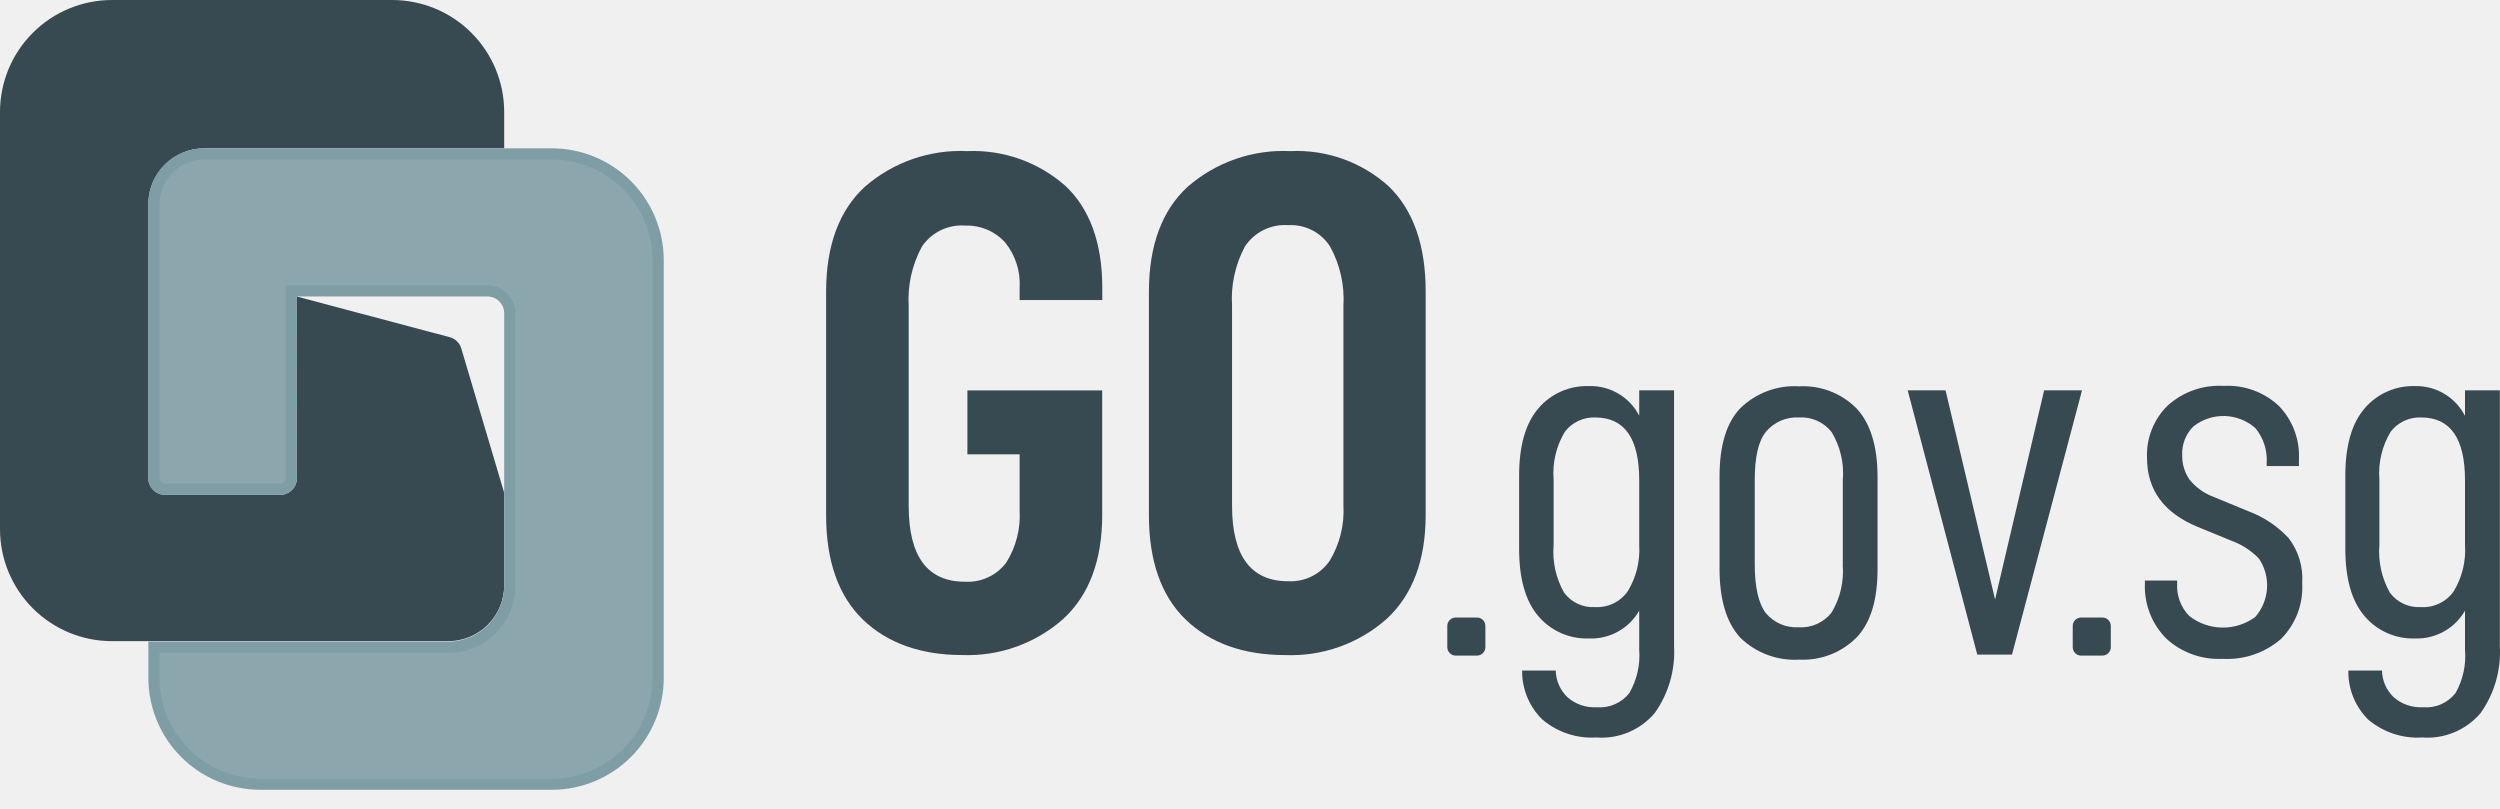
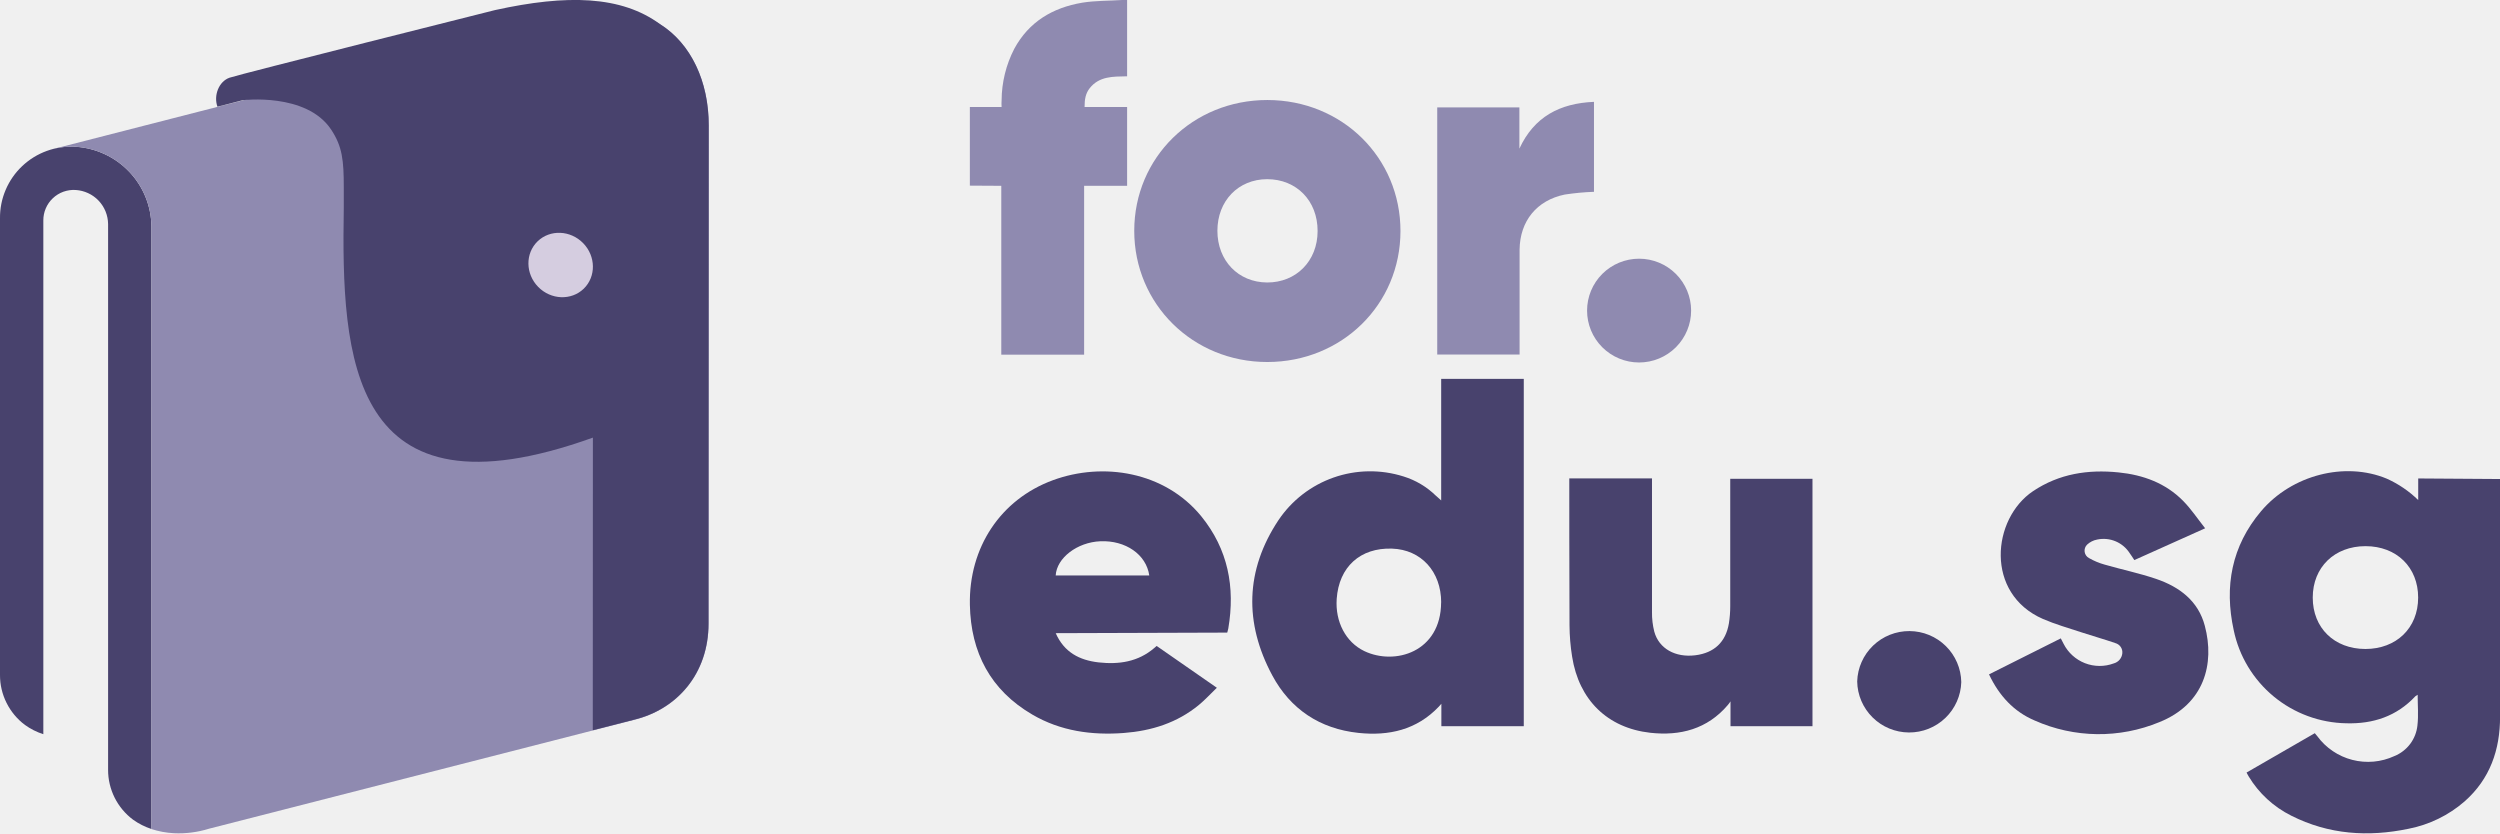
- <svg xmlns="http://www.w3.org/2000/svg" width="99" height="32" viewBox="0 0 99 32" fill="none">
-   <path d="M11.745 11.741L17.823 13.356C17.928 13.387 18.024 13.444 18.101 13.522C18.179 13.599 18.236 13.695 18.267 13.8L19.966 19.517V23.172C19.966 23.761 19.733 24.325 19.317 24.741C18.901 25.157 18.336 25.39 17.748 25.39H4.437C3.26 25.39 2.132 24.923 1.3 24.091C0.467 23.259 0 22.131 0 20.954L0 4.436C0 3.259 0.467 2.131 1.3 1.299C2.132 0.467 3.26 0 4.437 0L15.53 0C16.706 0 17.835 0.467 18.667 1.299C19.499 2.131 19.966 3.259 19.966 4.436V5.873H8.093C7.505 5.873 6.94 6.107 6.524 6.523C6.108 6.938 5.875 7.503 5.875 8.091V18.932C5.875 19.108 5.945 19.277 6.07 19.402C6.194 19.527 6.364 19.597 6.54 19.597H11.092C11.269 19.597 11.438 19.527 11.563 19.402C11.688 19.277 11.758 19.108 11.758 18.932L11.745 11.741Z" fill="#384A51" />
-   <path d="M21.839 5.873H8.084C7.496 5.873 6.932 6.106 6.516 6.522C6.099 6.938 5.866 7.502 5.866 8.09V18.931C5.866 19.108 5.936 19.277 6.061 19.402C6.185 19.527 6.355 19.597 6.531 19.597H11.092C11.269 19.597 11.438 19.527 11.563 19.402C11.688 19.277 11.758 19.108 11.758 18.931V11.741H19.301C19.39 11.741 19.477 11.759 19.559 11.793C19.64 11.827 19.714 11.877 19.776 11.941C19.838 12.004 19.887 12.079 19.92 12.161C19.952 12.243 19.968 12.331 19.966 12.42V23.19C19.966 23.778 19.733 24.342 19.317 24.758C18.901 25.174 18.336 25.408 17.748 25.408H5.875V26.84C5.875 28.017 6.342 29.145 7.174 29.977C8.006 30.809 9.135 31.276 10.312 31.276H21.848C23.024 31.276 24.153 30.809 24.985 29.977C25.817 29.145 26.285 28.017 26.285 26.84V10.308C26.285 9.132 25.817 8.004 24.985 7.172C24.153 6.34 23.024 5.873 21.848 5.873H21.839Z" fill="#7F9DA5" />
-   <path d="M10.312 30.837H21.848C22.907 30.837 23.923 30.417 24.672 29.668C25.42 28.919 25.841 27.904 25.841 26.845V10.309C25.841 9.25 25.42 8.234 24.672 7.486C23.923 6.737 22.907 6.316 21.848 6.316H8.093C7.622 6.316 7.171 6.503 6.838 6.836C6.505 7.169 6.318 7.62 6.318 8.091V18.932C6.318 18.991 6.342 19.047 6.383 19.088C6.425 19.13 6.481 19.153 6.54 19.153H11.093C11.151 19.153 11.208 19.13 11.249 19.088C11.291 19.047 11.314 18.991 11.314 18.932V11.298H19.301C19.448 11.298 19.593 11.327 19.729 11.383C19.864 11.44 19.987 11.523 20.09 11.627C20.193 11.732 20.275 11.855 20.33 11.992C20.385 12.128 20.412 12.273 20.41 12.42V23.19C20.41 23.896 20.13 24.573 19.631 25.072C19.131 25.571 18.454 25.851 17.748 25.851H6.318V26.841C6.318 27.365 6.421 27.885 6.621 28.37C6.821 28.855 7.116 29.295 7.486 29.666C7.857 30.038 8.298 30.332 8.782 30.533C9.267 30.734 9.787 30.837 10.312 30.837Z" fill="#8CA6AD" />
-   <path d="M38.309 5.984C36.824 5.914 35.37 6.419 34.249 7.395C33.233 8.326 32.714 9.723 32.714 11.546V20.405C32.714 22.21 33.202 23.598 34.165 24.53C35.128 25.461 36.454 25.94 38.109 25.94C39.574 25.994 41.004 25.483 42.102 24.512C43.127 23.572 43.647 22.188 43.647 20.405V15.459H38.309V17.991H40.377V20.209C40.421 20.942 40.233 21.67 39.84 22.29C39.649 22.539 39.4 22.738 39.115 22.868C38.829 22.998 38.516 23.055 38.202 23.035C36.725 23.035 35.984 22.028 35.984 20.036V12.114C35.936 11.295 36.119 10.479 36.512 9.759C36.699 9.483 36.955 9.262 37.255 9.117C37.555 8.972 37.888 8.909 38.22 8.934C38.514 8.923 38.806 8.976 39.077 9.088C39.348 9.201 39.591 9.371 39.791 9.586C40.209 10.095 40.418 10.743 40.377 11.4V11.883H43.651V11.4C43.651 9.626 43.154 8.255 42.178 7.35C41.112 6.414 39.726 5.925 38.309 5.984Z" fill="#384A51" />
-   <path d="M51.097 5.984C49.611 5.913 48.154 6.418 47.032 7.395C46.016 8.326 45.497 9.724 45.497 11.547V20.405C45.497 22.21 45.985 23.599 46.948 24.53C47.911 25.462 49.237 25.941 50.892 25.941C52.365 26 53.804 25.489 54.908 24.512C55.933 23.572 56.456 22.188 56.456 20.405V11.533C56.456 9.71 55.964 8.313 54.992 7.377C53.929 6.417 52.528 5.916 51.097 5.984ZM51.008 23.017C49.53 23.017 48.789 22.011 48.789 20.019V12.114C48.736 11.297 48.913 10.481 49.3 9.759C49.486 9.477 49.744 9.251 50.048 9.103C50.351 8.955 50.689 8.89 51.026 8.916C51.349 8.899 51.671 8.968 51.959 9.115C52.247 9.262 52.491 9.483 52.667 9.755C53.065 10.475 53.25 11.293 53.2 12.114V20.019C53.243 20.79 53.051 21.555 52.65 22.215C52.469 22.475 52.225 22.686 51.941 22.826C51.657 22.966 51.342 23.032 51.026 23.017H51.008Z" fill="#384A51" />
-   <path d="M60.276 26.552H61.608C61.611 26.75 61.654 26.947 61.734 27.128C61.814 27.311 61.93 27.475 62.074 27.612C62.391 27.89 62.806 28.031 63.227 28.007C63.473 28.028 63.72 27.988 63.946 27.889C64.173 27.791 64.371 27.638 64.523 27.443C64.823 26.924 64.959 26.325 64.913 25.727V24.183C64.713 24.533 64.42 24.82 64.067 25.014C63.714 25.208 63.315 25.301 62.912 25.283C62.534 25.295 62.158 25.222 61.812 25.068C61.467 24.914 61.16 24.685 60.916 24.396C60.41 23.805 60.157 22.917 60.157 21.735V18.838C60.157 17.655 60.41 16.768 60.916 16.177C61.16 15.888 61.467 15.658 61.812 15.505C62.158 15.351 62.534 15.277 62.912 15.289C63.322 15.275 63.728 15.377 64.083 15.585C64.437 15.792 64.725 16.096 64.913 16.46V15.458H66.293V25.598C66.343 26.537 66.074 27.466 65.53 28.233C65.249 28.567 64.892 28.829 64.489 28.998C64.086 29.167 63.649 29.238 63.214 29.204C62.438 29.252 61.673 28.997 61.08 28.495C60.821 28.242 60.616 27.94 60.478 27.606C60.34 27.272 60.271 26.913 60.276 26.552ZM64.913 21.57V19.02C64.913 17.361 64.333 16.532 63.174 16.532C62.942 16.522 62.711 16.569 62.501 16.668C62.291 16.766 62.108 16.914 61.967 17.099C61.624 17.672 61.469 18.337 61.523 19.002V21.57C61.467 22.232 61.612 22.896 61.94 23.473C62.081 23.662 62.267 23.813 62.481 23.912C62.695 24.011 62.93 24.056 63.165 24.041C63.417 24.055 63.668 24.004 63.895 23.894C64.121 23.784 64.316 23.618 64.461 23.411C64.796 22.858 64.954 22.216 64.913 21.57Z" fill="#384A51" />
-   <path d="M68.094 22.524V18.86C68.094 17.63 68.371 16.729 68.924 16.159C69.231 15.861 69.597 15.63 69.998 15.482C70.399 15.334 70.827 15.271 71.254 15.298C71.674 15.276 72.095 15.344 72.487 15.497C72.88 15.65 73.235 15.884 73.53 16.185C74.074 16.777 74.348 17.674 74.351 18.878V22.542C74.351 23.757 74.077 24.654 73.53 25.234C73.234 25.534 72.879 25.768 72.487 25.921C72.094 26.074 71.674 26.142 71.254 26.121C70.827 26.147 70.399 26.084 69.998 25.936C69.597 25.788 69.231 25.558 68.924 25.261C68.371 24.666 68.094 23.754 68.094 22.524ZM72.975 22.36V19.02C73.033 18.352 72.878 17.682 72.531 17.108C72.378 16.914 72.18 16.761 71.954 16.66C71.729 16.56 71.482 16.516 71.236 16.531C70.989 16.517 70.743 16.561 70.516 16.66C70.289 16.758 70.089 16.909 69.931 17.099C69.625 17.476 69.488 18.115 69.488 19.02V22.36C69.488 23.247 69.639 23.908 69.931 24.285C70.09 24.472 70.29 24.62 70.516 24.717C70.741 24.813 70.987 24.855 71.231 24.839C71.478 24.855 71.725 24.811 71.95 24.71C72.176 24.61 72.374 24.456 72.527 24.263C72.872 23.691 73.027 23.025 72.971 22.36H72.975Z" fill="#384A51" />
-   <path d="M77.044 15.457L79.005 23.739L80.948 15.457H82.448L79.675 25.921H78.3L75.544 15.457H77.044Z" fill="#384A51" />
-   <path d="M84.938 23.11V22.99H86.215V23.11C86.202 23.346 86.238 23.582 86.321 23.804C86.404 24.026 86.533 24.227 86.699 24.396C87.07 24.685 87.525 24.845 87.995 24.852C88.465 24.86 88.924 24.713 89.304 24.436C89.581 24.121 89.747 23.723 89.774 23.304C89.801 22.885 89.689 22.469 89.454 22.12C89.148 21.804 88.773 21.561 88.359 21.411L87.027 20.865C85.69 20.312 85.022 19.401 85.022 18.133C85.005 17.748 85.069 17.365 85.211 17.007C85.352 16.649 85.567 16.326 85.843 16.057C86.143 15.787 86.493 15.58 86.874 15.447C87.255 15.313 87.659 15.257 88.061 15.281C88.459 15.259 88.857 15.318 89.231 15.454C89.605 15.589 89.948 15.799 90.24 16.07C90.511 16.351 90.723 16.684 90.86 17.05C90.997 17.415 91.058 17.805 91.038 18.195V18.457H89.761V18.337C89.793 17.837 89.635 17.344 89.317 16.957C88.981 16.658 88.55 16.488 88.101 16.474C87.651 16.462 87.212 16.607 86.859 16.886C86.709 17.035 86.592 17.214 86.515 17.411C86.439 17.609 86.405 17.82 86.415 18.031C86.409 18.37 86.508 18.703 86.699 18.985C86.958 19.308 87.302 19.552 87.693 19.69L89.024 20.24C89.636 20.466 90.186 20.832 90.63 21.309C91.019 21.815 91.21 22.446 91.167 23.083C91.192 23.491 91.13 23.9 90.986 24.282C90.841 24.664 90.617 25.012 90.329 25.301C89.688 25.857 88.855 26.14 88.008 26.09C87.604 26.11 87.2 26.05 86.819 25.913C86.438 25.776 86.088 25.565 85.79 25.292C85.504 25.007 85.281 24.666 85.135 24.29C84.988 23.915 84.921 23.513 84.938 23.11Z" fill="#384A51" />
-   <path d="M92.995 26.552H94.326C94.33 26.75 94.373 26.946 94.453 27.128C94.533 27.31 94.648 27.475 94.792 27.612C95.11 27.889 95.524 28.03 95.946 28.007C96.191 28.028 96.439 27.988 96.665 27.889C96.891 27.791 97.089 27.638 97.241 27.443C97.535 26.922 97.665 26.323 97.614 25.727V24.183C97.415 24.53 97.125 24.816 96.776 25.009C96.426 25.203 96.03 25.298 95.631 25.283C95.252 25.295 94.876 25.222 94.531 25.068C94.185 24.914 93.878 24.685 93.634 24.396C93.128 23.805 92.875 22.917 92.875 21.735V18.838C92.875 17.655 93.128 16.768 93.634 16.177C93.878 15.888 94.185 15.658 94.531 15.505C94.876 15.351 95.252 15.277 95.631 15.289C96.039 15.279 96.442 15.384 96.793 15.593C97.144 15.802 97.428 16.106 97.614 16.469V15.458H98.994V25.598C99.045 26.537 98.778 27.465 98.235 28.233C97.953 28.567 97.595 28.829 97.192 28.998C96.788 29.167 96.351 29.237 95.915 29.204C95.138 29.252 94.374 28.997 93.78 28.495C93.525 28.241 93.323 27.938 93.188 27.604C93.053 27.27 92.988 26.912 92.995 26.552ZM97.614 21.57V19.02C97.614 17.361 97.037 16.531 95.875 16.531C95.643 16.522 95.412 16.569 95.202 16.667C94.992 16.766 94.808 16.914 94.668 17.099C94.325 17.672 94.17 18.337 94.224 19.002V21.57C94.169 22.232 94.315 22.895 94.641 23.473C94.782 23.662 94.968 23.813 95.182 23.912C95.395 24.011 95.631 24.055 95.866 24.041C96.119 24.056 96.372 24.007 96.6 23.896C96.829 23.786 97.025 23.619 97.17 23.411C97.503 22.857 97.658 22.215 97.614 21.57Z" fill="#384A51" />
-   <path d="M58.489 24.454H57.645C57.462 24.454 57.313 24.603 57.313 24.786V25.629C57.313 25.813 57.462 25.962 57.645 25.962H58.489C58.672 25.962 58.821 25.813 58.821 25.629V24.786C58.821 24.603 58.672 24.454 58.489 24.454Z" fill="#384A51" />
-   <path d="M83.255 24.454H82.412C82.229 24.454 82.08 24.603 82.08 24.786V25.629C82.08 25.813 82.229 25.962 82.412 25.962H83.255C83.439 25.962 83.588 25.813 83.588 25.629V24.786C83.588 24.603 83.439 24.454 83.255 24.454Z" fill="#384A51" />
+ <svg xmlns="http://www.w3.org/2000/svg" width="123" height="41" viewBox="0 0 123 41" fill="none">
+   <g clip-path="url(#clip0)">
+     <path d="M55.805 11.357C55.805 7.747 58.688 4.918 62.358 4.921C66.028 4.924 68.904 7.753 68.903 11.368C68.901 14.984 66.02 17.81 62.352 17.811C58.683 17.813 55.804 14.956 55.805 11.357ZM64.826 11.357C64.826 9.88 63.789 8.816 62.347 8.816C60.926 8.816 59.896 9.883 59.896 11.354C59.896 12.824 60.923 13.892 62.344 13.898C63.766 13.903 64.826 12.845 64.826 11.368V11.357Z" fill="#8F8AB0" />
+     <path d="M53.339 17.45H49.263V9.142L47.717 9.133V5.263H49.279C49.271 5.153 49.271 5.042 49.279 4.931C49.285 4.05 49.498 3.183 49.903 2.399C50.622 1.07 51.794 0.379 53.241 0.133C53.889 0.027 54.556 0.043 55.213 -2.12763e-05C55.293 -0.005 55.374 -0.005 55.454 -2.12761e-05V3.755H55.416C54.76 3.768 54.083 3.747 53.614 4.338C53.413 4.595 53.361 4.877 53.361 5.263H55.454V9.14C55.331 9.14 53.339 9.14 53.339 9.14V17.45Z" fill="#8F8AB0" />
+     <path d="M78.424 9.437C77.942 9.454 77.462 9.499 76.985 9.572C75.61 9.855 74.782 10.872 74.764 12.276V17.444H70.712V5.284H74.754V7.313C75.479 5.74 76.747 5.082 78.424 5.011V9.437Z" fill="#8F8AB0" />
+     <path d="M83.203 15.281C83.203 15.958 82.933 16.607 82.453 17.086C81.973 17.565 81.322 17.834 80.643 17.834C79.964 17.834 79.313 17.565 78.833 17.086C78.353 16.607 78.084 15.958 78.084 15.281C78.084 14.604 78.353 13.955 78.833 13.476C79.313 12.997 79.964 12.728 80.643 12.728C81.322 12.728 81.973 12.997 82.453 13.476C82.933 13.955 83.203 14.604 83.203 15.281Z" fill="#8F8AB0" />
+     <path d="M110.531 38.009L113.888 36.073C113.939 36.134 113.978 36.175 114.011 36.221C114.432 36.796 115.041 37.208 115.733 37.386C116.424 37.564 117.157 37.498 117.805 37.198C118.114 37.073 118.382 36.866 118.582 36.6C118.781 36.334 118.904 36.019 118.938 35.688C118.995 35.201 118.949 34.702 118.949 34.182C118.908 34.203 118.87 34.228 118.834 34.257C117.918 35.24 116.761 35.621 115.445 35.586C114.136 35.564 112.874 35.099 111.866 34.266C110.858 33.433 110.164 32.283 109.899 31.005C109.427 28.851 109.796 26.863 111.245 25.151C112.76 23.36 115.38 22.7 117.426 23.549C118.001 23.806 118.526 24.163 118.976 24.603V23.54L123.003 23.568V35.266C123.003 36.89 122.51 38.325 121.256 39.431C120.472 40.113 119.521 40.577 118.499 40.776C116.511 41.19 114.573 41.06 112.734 40.133C111.863 39.7 111.134 39.028 110.632 38.196C110.6 38.149 110.577 38.091 110.531 38.009ZM116.375 31.93C117.904 31.93 118.972 30.897 118.973 29.403C118.975 27.909 117.912 26.871 116.385 26.871C114.859 26.871 113.788 27.904 113.787 29.4C113.786 30.895 114.847 31.927 116.375 31.93Z" fill="#48426D" />
+     <path d="M70.906 24.622V18.641H74.97V35.729H70.915V34.626C70.915 34.626 70.805 34.749 70.783 34.774C69.7 35.908 68.336 36.217 66.839 36.059C64.937 35.859 63.487 34.889 62.598 33.233C61.211 30.653 61.265 28.053 62.901 25.591C63.555 24.617 64.508 23.881 65.617 23.493C66.726 23.105 67.931 23.087 69.051 23.441C69.648 23.625 70.193 23.948 70.64 24.384C70.709 24.439 70.777 24.509 70.906 24.622ZM70.906 29.642C70.906 28.121 69.919 27.039 68.486 26.992C66.924 26.94 65.876 27.892 65.766 29.46C65.686 30.588 66.21 31.595 67.125 32.034C68.631 32.753 70.893 32.081 70.903 29.639L70.906 29.642Z" fill="#48426D" />
+     <path d="M51.941 31.152C52.36 32.1 53.115 32.481 54.044 32.589C55.046 32.701 55.995 32.567 56.796 31.877L56.908 31.781L59.869 33.838C59.561 34.133 59.295 34.428 58.99 34.679C57.916 35.565 56.654 35.959 55.289 36.063C53.708 36.182 52.18 35.968 50.797 35.161C48.733 33.958 47.763 32.106 47.718 29.757C47.663 26.937 49.226 24.575 51.801 23.627C54.27 22.718 57.302 23.2 59.101 25.399C60.42 27.023 60.777 28.887 60.433 30.918C60.407 31.039 60.379 31.124 60.379 31.124L51.941 31.152ZM56.544 28.312C56.396 27.278 55.377 26.578 54.137 26.63C53.003 26.677 51.99 27.447 51.94 28.312H56.544Z" fill="#48426D" />
+     <path d="M85.128 23.558H89.174V35.729H85.141V34.507C85.1 34.572 85.055 34.633 85.005 34.691C83.998 35.872 82.666 36.215 81.197 36.053C79.078 35.816 77.681 34.428 77.348 32.307C77.266 31.799 77.224 31.286 77.22 30.771C77.207 28.474 77.209 23.537 77.209 23.537H81.278V30.119C81.274 30.442 81.312 30.765 81.391 31.078C81.619 31.911 82.427 32.363 83.413 32.239C84.338 32.122 84.906 31.592 85.061 30.674C85.106 30.393 85.128 30.108 85.128 29.824C85.128 27.858 85.128 23.558 85.128 23.558Z" fill="#48426D" />
+     <path d="M97.86 33.179L101.391 31.408C101.446 31.514 101.489 31.595 101.53 31.678C101.751 32.113 102.125 32.451 102.58 32.629C103.035 32.806 103.54 32.81 103.998 32.639C104.11 32.609 104.21 32.545 104.285 32.457C104.36 32.368 104.407 32.26 104.418 32.144C104.43 32.033 104.402 31.921 104.339 31.828C104.275 31.736 104.181 31.669 104.072 31.64C103.523 31.448 102.96 31.294 102.408 31.111C101.773 30.901 101.126 30.718 100.514 30.453C97.65 29.205 97.998 25.521 100.03 24.162C101.314 23.305 102.732 23.09 104.23 23.242C105.444 23.364 106.55 23.767 107.418 24.652C107.801 25.041 108.108 25.505 108.493 25.992L105.009 27.556C104.926 27.432 104.861 27.323 104.78 27.215C104.613 26.955 104.371 26.751 104.086 26.632C103.8 26.512 103.485 26.482 103.182 26.546C102.996 26.58 102.824 26.667 102.686 26.795C102.639 26.841 102.603 26.897 102.582 26.959C102.561 27.02 102.555 27.086 102.564 27.151C102.573 27.216 102.598 27.277 102.635 27.331C102.673 27.384 102.723 27.428 102.781 27.458C103.021 27.596 103.277 27.703 103.543 27.777C104.387 28.021 105.253 28.2 106.084 28.483C107.231 28.874 108.157 29.567 108.478 30.794C108.972 32.654 108.459 34.641 106.238 35.53C105.265 35.932 104.22 36.133 103.167 36.12C102.114 36.106 101.075 35.879 100.113 35.452C99.078 35.015 98.354 34.226 97.86 33.179Z" fill="#48426D" />
+     <path d="M96.495 33.559C96.475 34.226 96.195 34.858 95.713 35.322C95.232 35.785 94.588 36.042 93.919 36.038C93.25 36.034 92.609 35.769 92.134 35.3C91.658 34.831 91.385 34.195 91.374 33.528C91.393 32.861 91.674 32.228 92.155 31.765C92.636 31.302 93.281 31.045 93.95 31.049C94.618 31.053 95.259 31.318 95.735 31.787C96.21 32.256 96.483 32.892 96.495 33.559Z" fill="#48426D" />
+     <path d="M3.723 7.221C3.243 7.191 2.761 7.259 2.309 7.423C1.856 7.586 1.442 7.841 1.093 8.171C0.743 8.501 0.466 8.9 0.278 9.342C0.09 9.784 -0.005 10.259 -8.18595e-05 10.739V33.209C-0.002 33.686 0.109 34.157 0.323 34.584C0.536 35.011 0.847 35.383 1.23 35.669C1.505 35.866 1.809 36.02 2.132 36.123V10.852C2.13 10.646 2.17 10.443 2.251 10.254C2.331 10.065 2.449 9.895 2.599 9.754C2.748 9.612 2.925 9.503 3.119 9.433C3.312 9.364 3.518 9.334 3.723 9.347C4.152 9.374 4.554 9.561 4.85 9.871C5.145 10.182 5.313 10.592 5.318 11.02V37.87C5.316 38.347 5.427 38.818 5.64 39.245C5.854 39.672 6.165 40.044 6.548 40.33C6.823 40.527 7.128 40.681 7.45 40.786V11.132C7.437 10.132 7.046 9.173 6.355 8.448C5.664 7.723 4.724 7.285 3.723 7.221Z" fill="#48426D" />
+     <path d="M7.45 11.132C7.437 10.132 7.046 9.173 6.355 8.448C5.664 7.723 4.724 7.285 3.723 7.221C3.341 7.201 2.959 7.24 2.589 7.338L28.41 0.715C32.344 -0.303 34.873 2.486 34.873 6.177L34.862 30.686C34.862 33.147 33.319 34.902 31.198 35.418L10.289 40.771C9.729 40.946 9.143 41.022 8.557 40.994C8.18 40.975 7.807 40.906 7.448 40.789L7.45 11.132Z" fill="#8F8AB0" />
+     <path d="M29.165 35.927L31.194 35.409C33.315 34.894 34.858 33.138 34.858 30.677L34.868 6.168C34.868 4.007 33.998 2.153 32.482 1.194C30.569 -0.218 27.892 -0.282 24.36 0.495L24.327 0.503C24.327 0.503 11.743 3.663 11.29 3.824C10.763 4.011 10.501 4.702 10.698 5.249C10.698 5.249 11.392 5.077 11.937 4.93C11.937 4.93 15.071 4.54 16.29 6.372C16.846 7.209 16.914 7.894 16.914 9.22V10.221C16.793 17.583 17.167 25.845 29.17 21.531L29.165 35.927Z" fill="#48426D" />
+     <path d="M28.721 14.203C29.332 13.609 29.319 12.606 28.692 11.964C28.064 11.321 27.06 11.281 26.448 11.875C25.837 12.469 25.85 13.472 26.477 14.114C27.105 14.757 28.109 14.796 28.721 14.203Z" fill="#D5CDE0" />
+   </g>
+   <defs>
+     <clipPath id="clip0">
+       <rect width="123" height="41" fill="white" />
+     </clipPath>
+   </defs>
</svg>
